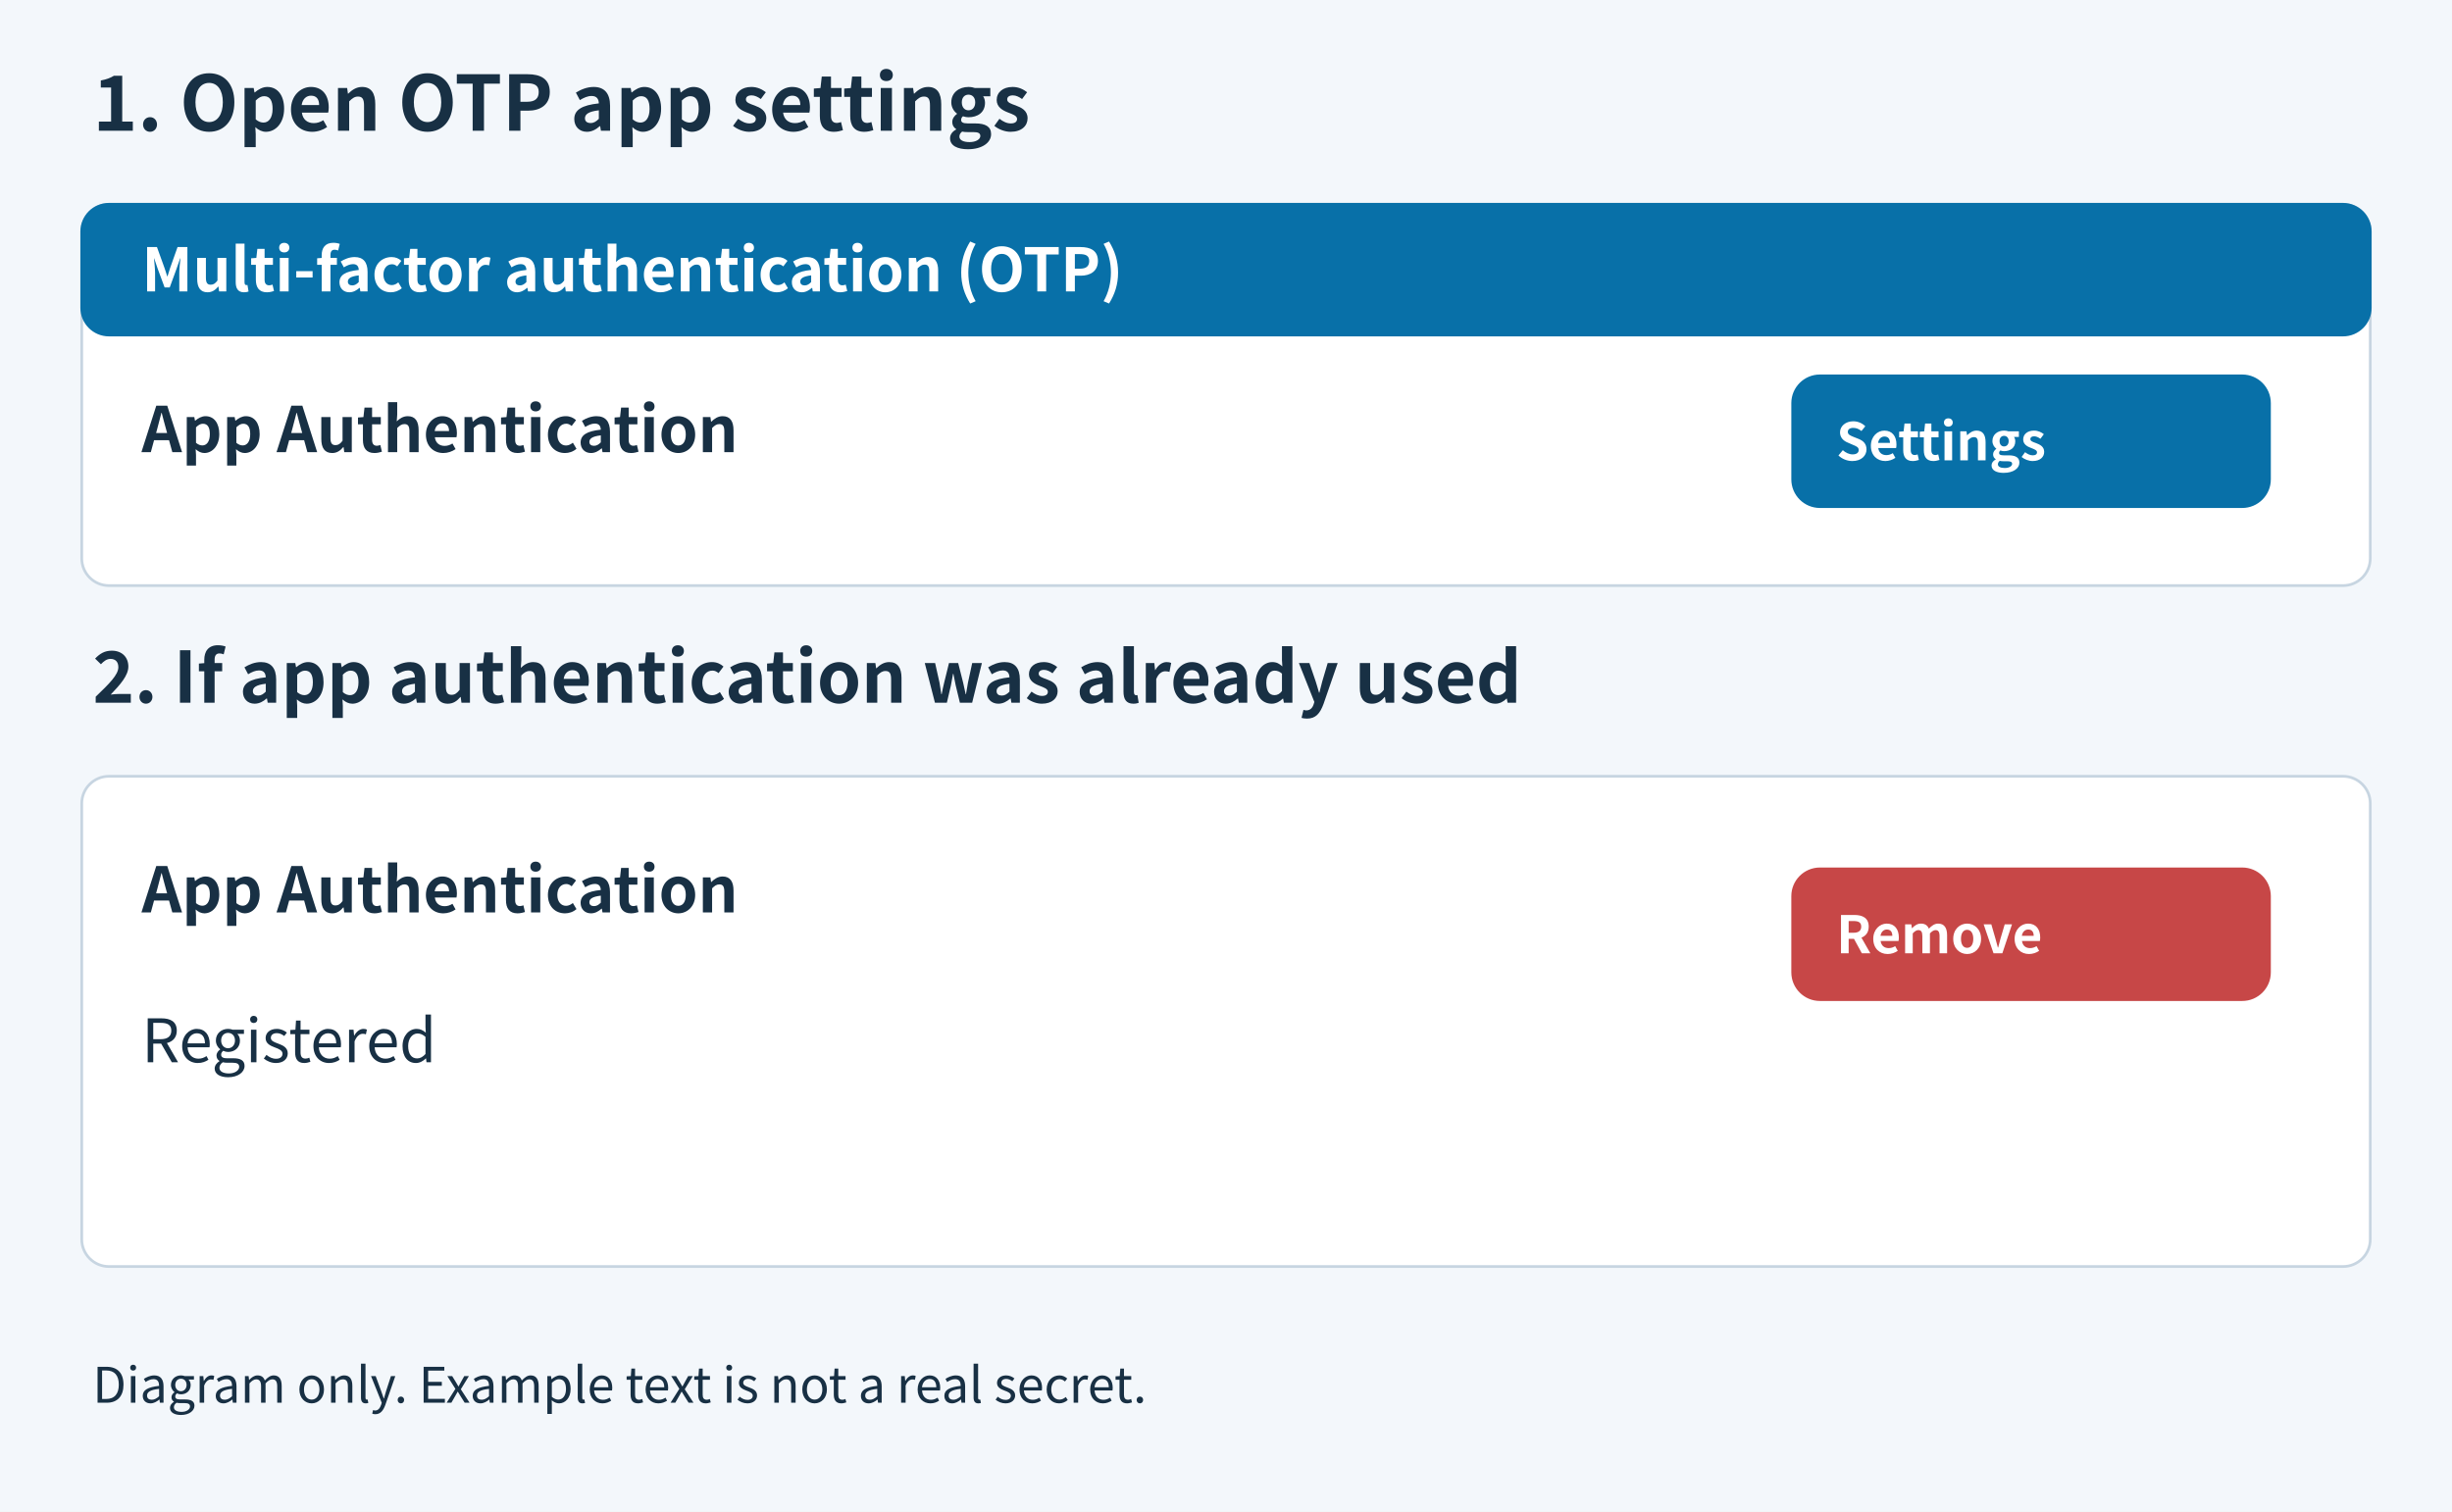
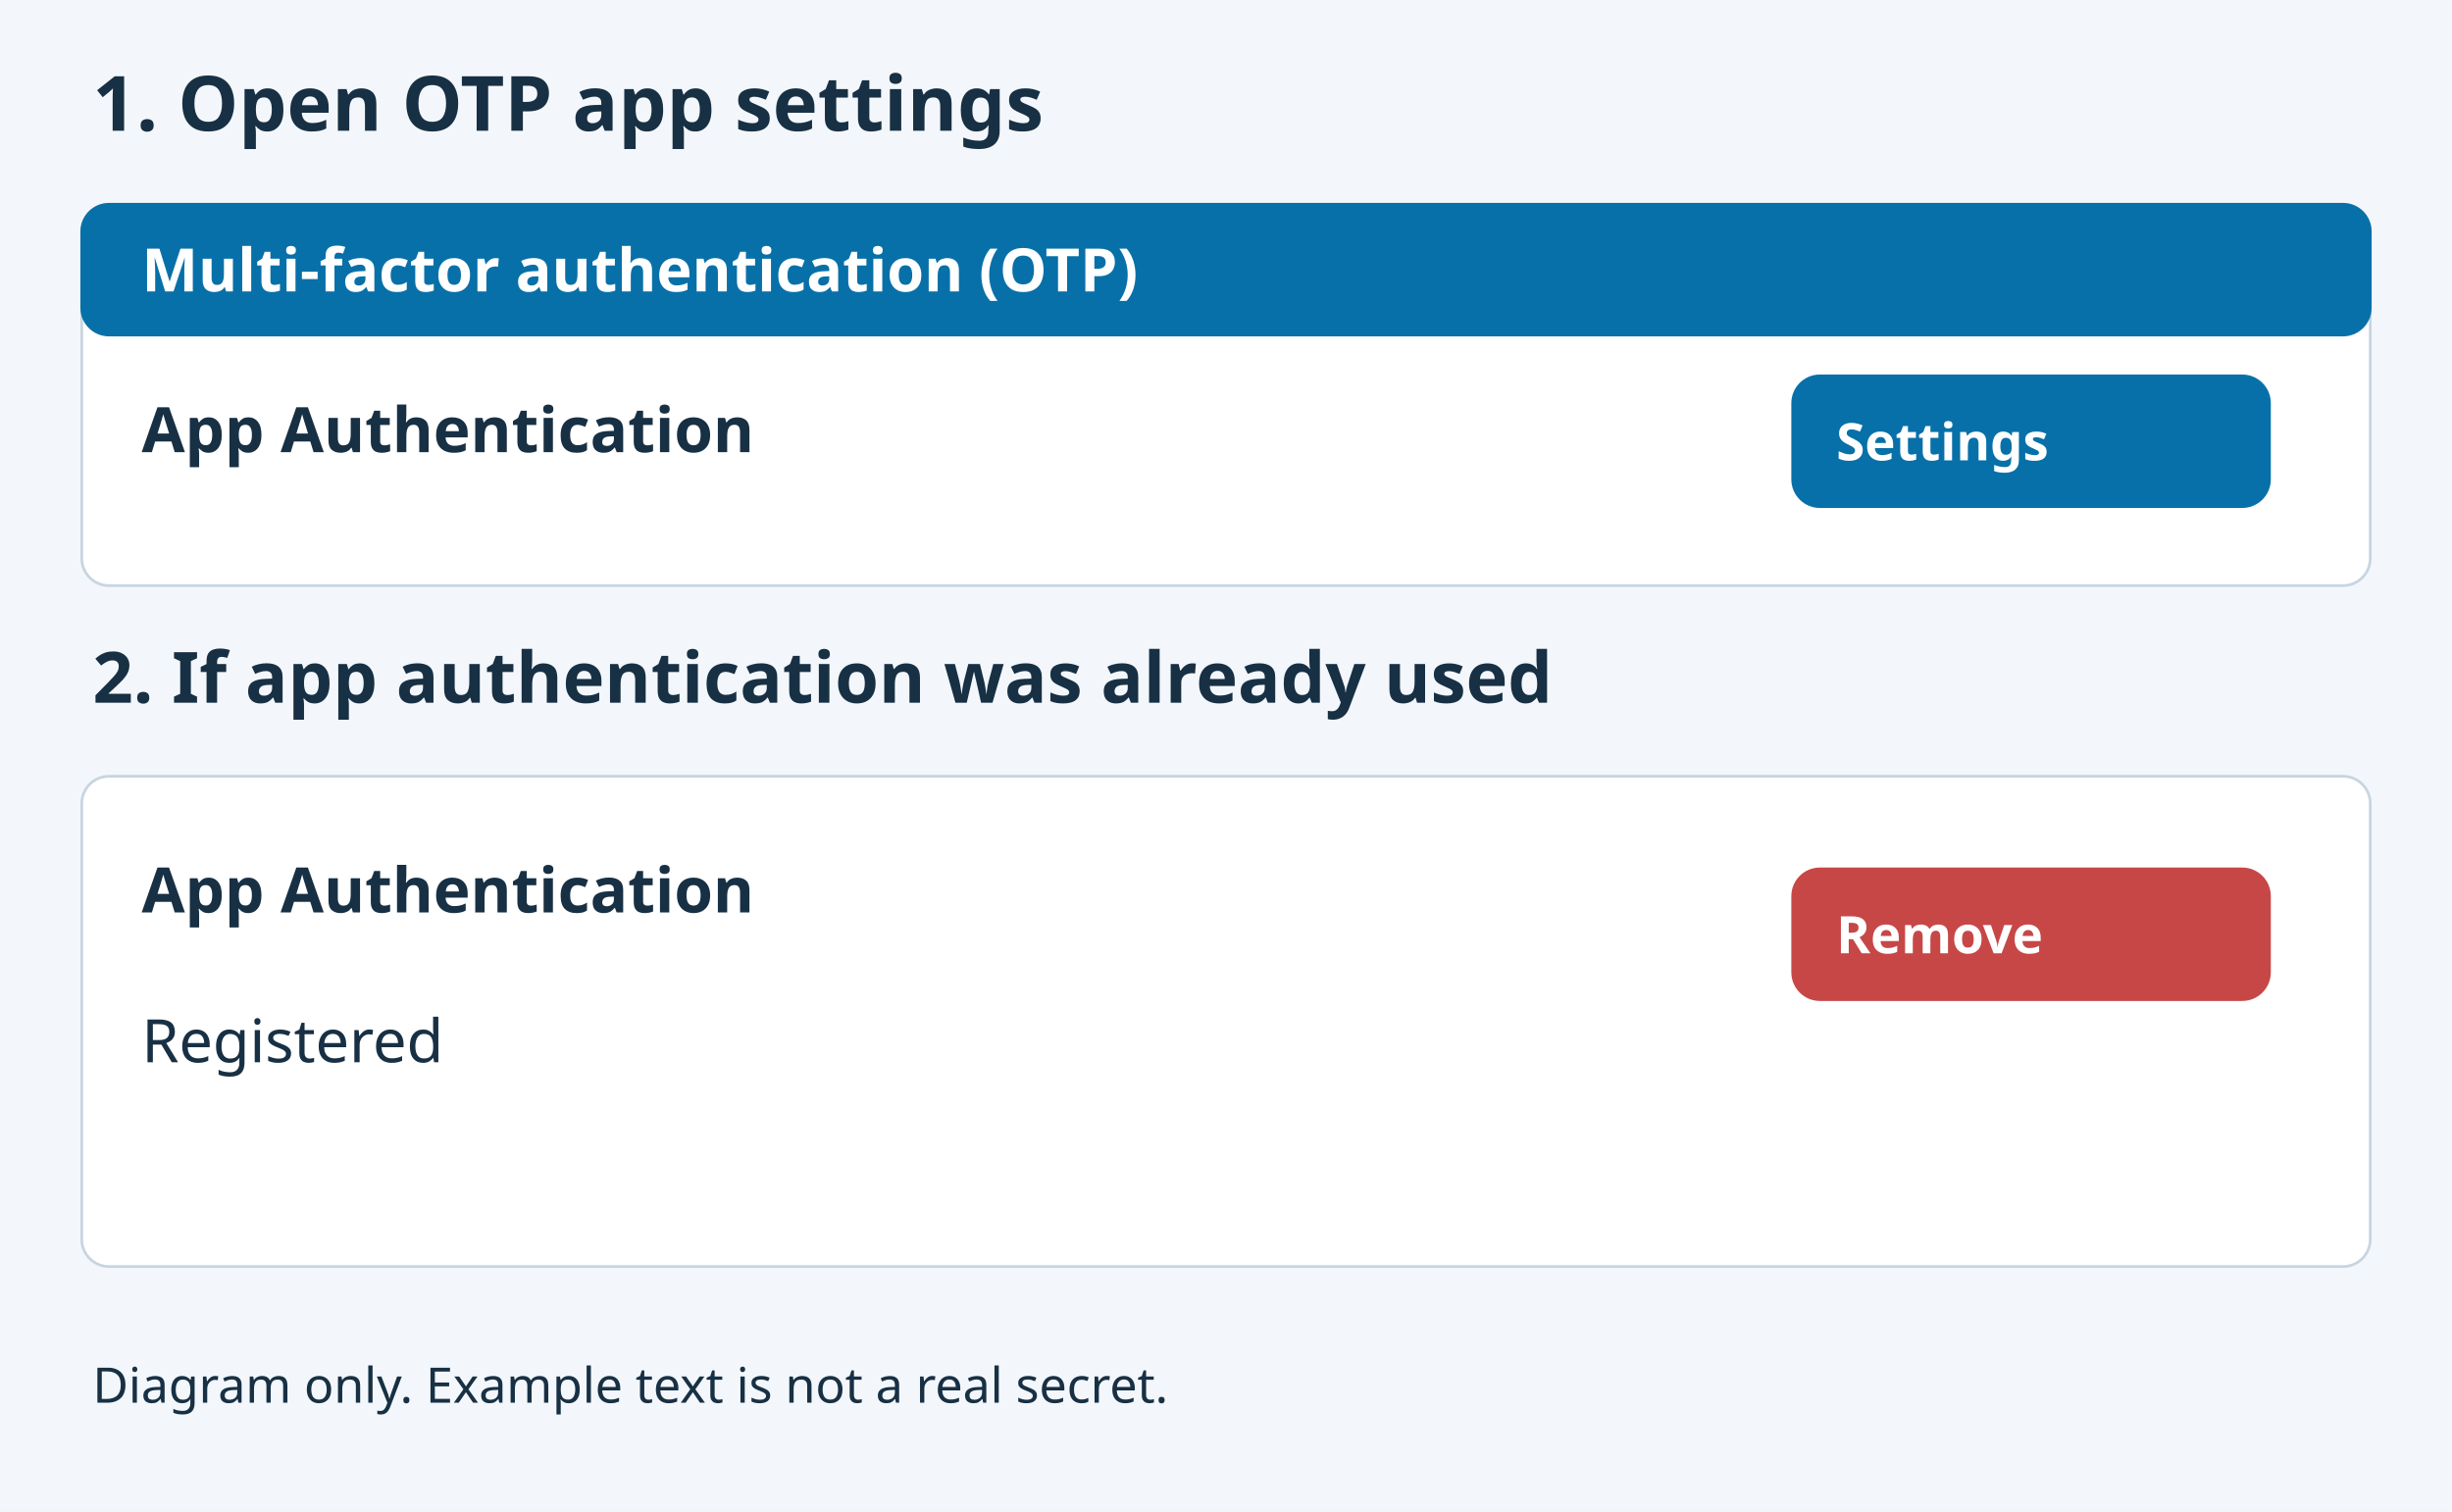
<svg xmlns="http://www.w3.org/2000/svg" width="900" height="555" viewBox="0 0 900 555" role="img">
-   <style>text{font-family:system-ui,"Noto Sans CJK JP","Microsoft YaHei",sans-serif}.mono{font-family:monospace}</style>
+   <style>text{font-family:"Meiryo","メイリオ",sans-serif}.mono{font-family:"Meiryo","メイリオ",sans-serif}</style>
  <rect width="900" height="555" fill="#f3f7fb" />
  <text x="34" y="48" font-size="28" fill="#183044" font-weight="700">1. Open OTP app settings</text>
  <rect x="30" y="75" width="840" height="140" rx="10" fill="#ffffff" stroke="#c7d5e1" />
  <rect x="30" y="75" width="840" height="48" rx="10" fill="#0870a8" stroke="#0870a8" />
  <text x="52" y="107" font-size="22" fill="#fff" font-weight="600">Multi-factor authentication (OTP)</text>
  <text x="52" y="166" font-size="23" fill="#183044" font-weight="600">App Authentication</text>
  <rect x="658" y="138" width="175" height="48" rx="10" fill="#0870a8" stroke="#0870a8" />
  <text x="674" y="169" font-size="19" fill="#fff" font-weight="600">Settings</text>
  <text x="34" y="258" font-size="26" fill="#183044" font-weight="700">2. If app authentication was already used</text>
  <rect x="30" y="285" width="840" height="180" rx="10" fill="#ffffff" stroke="#c7d5e1" />
  <text x="52" y="335" font-size="23" fill="#183044" font-weight="600">App Authentication</text>
  <text x="52" y="390" font-size="22" fill="#183044" font-weight="400">Registered</text>
  <rect x="658" y="319" width="175" height="48" rx="10" fill="#c74747" stroke="#c74747" />
  <text x="674" y="350" font-size="19" fill="#fff" font-weight="600">Remove</text>
  <text x="34" y="515" font-size="18" fill="#183044" font-weight="400">Diagram only. Example text is not a real secret.</text>
</svg>
